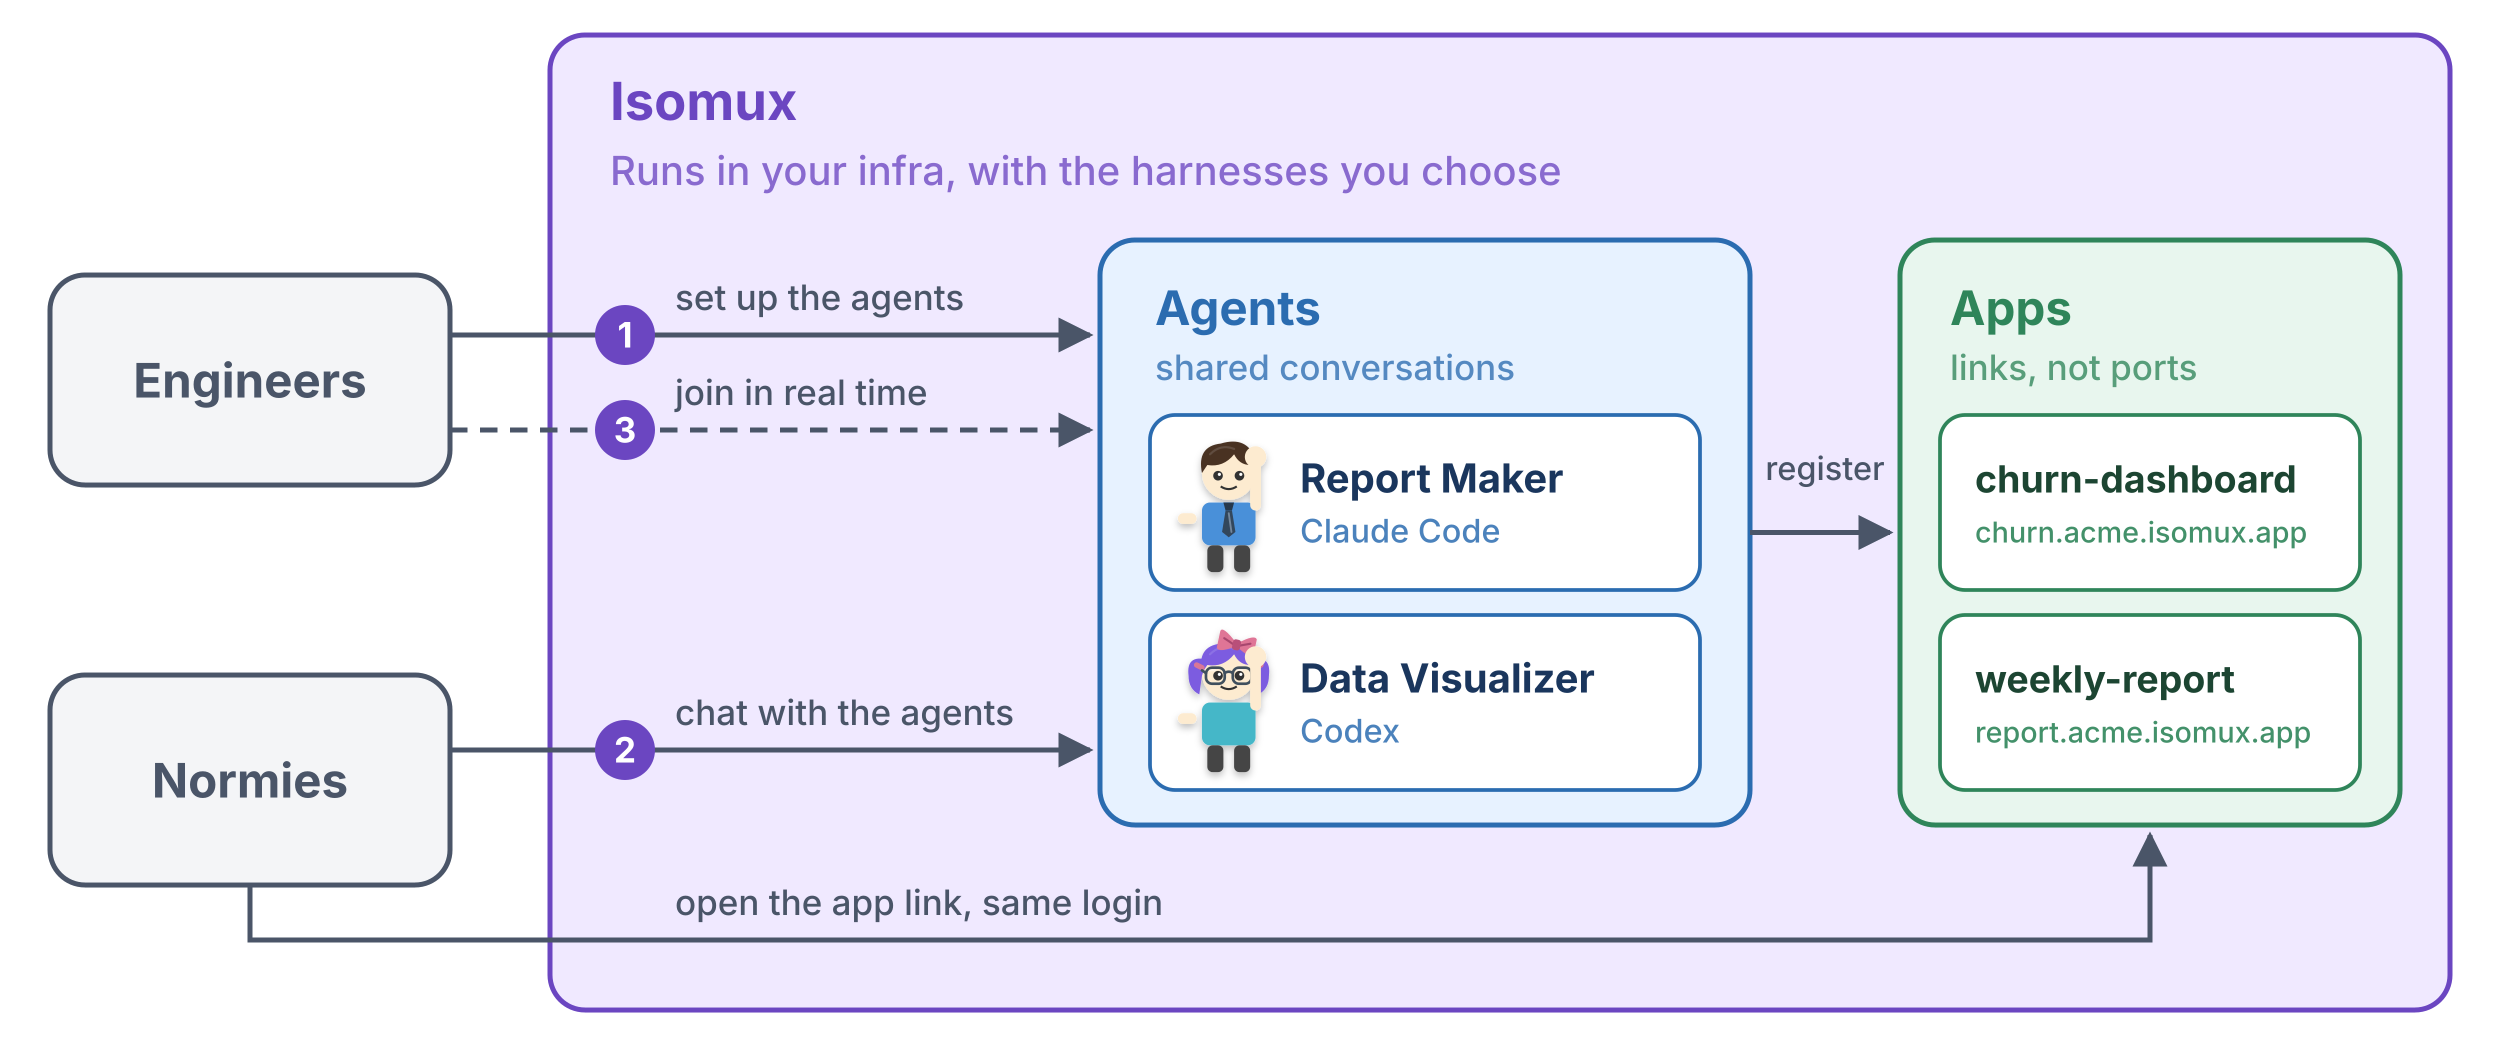
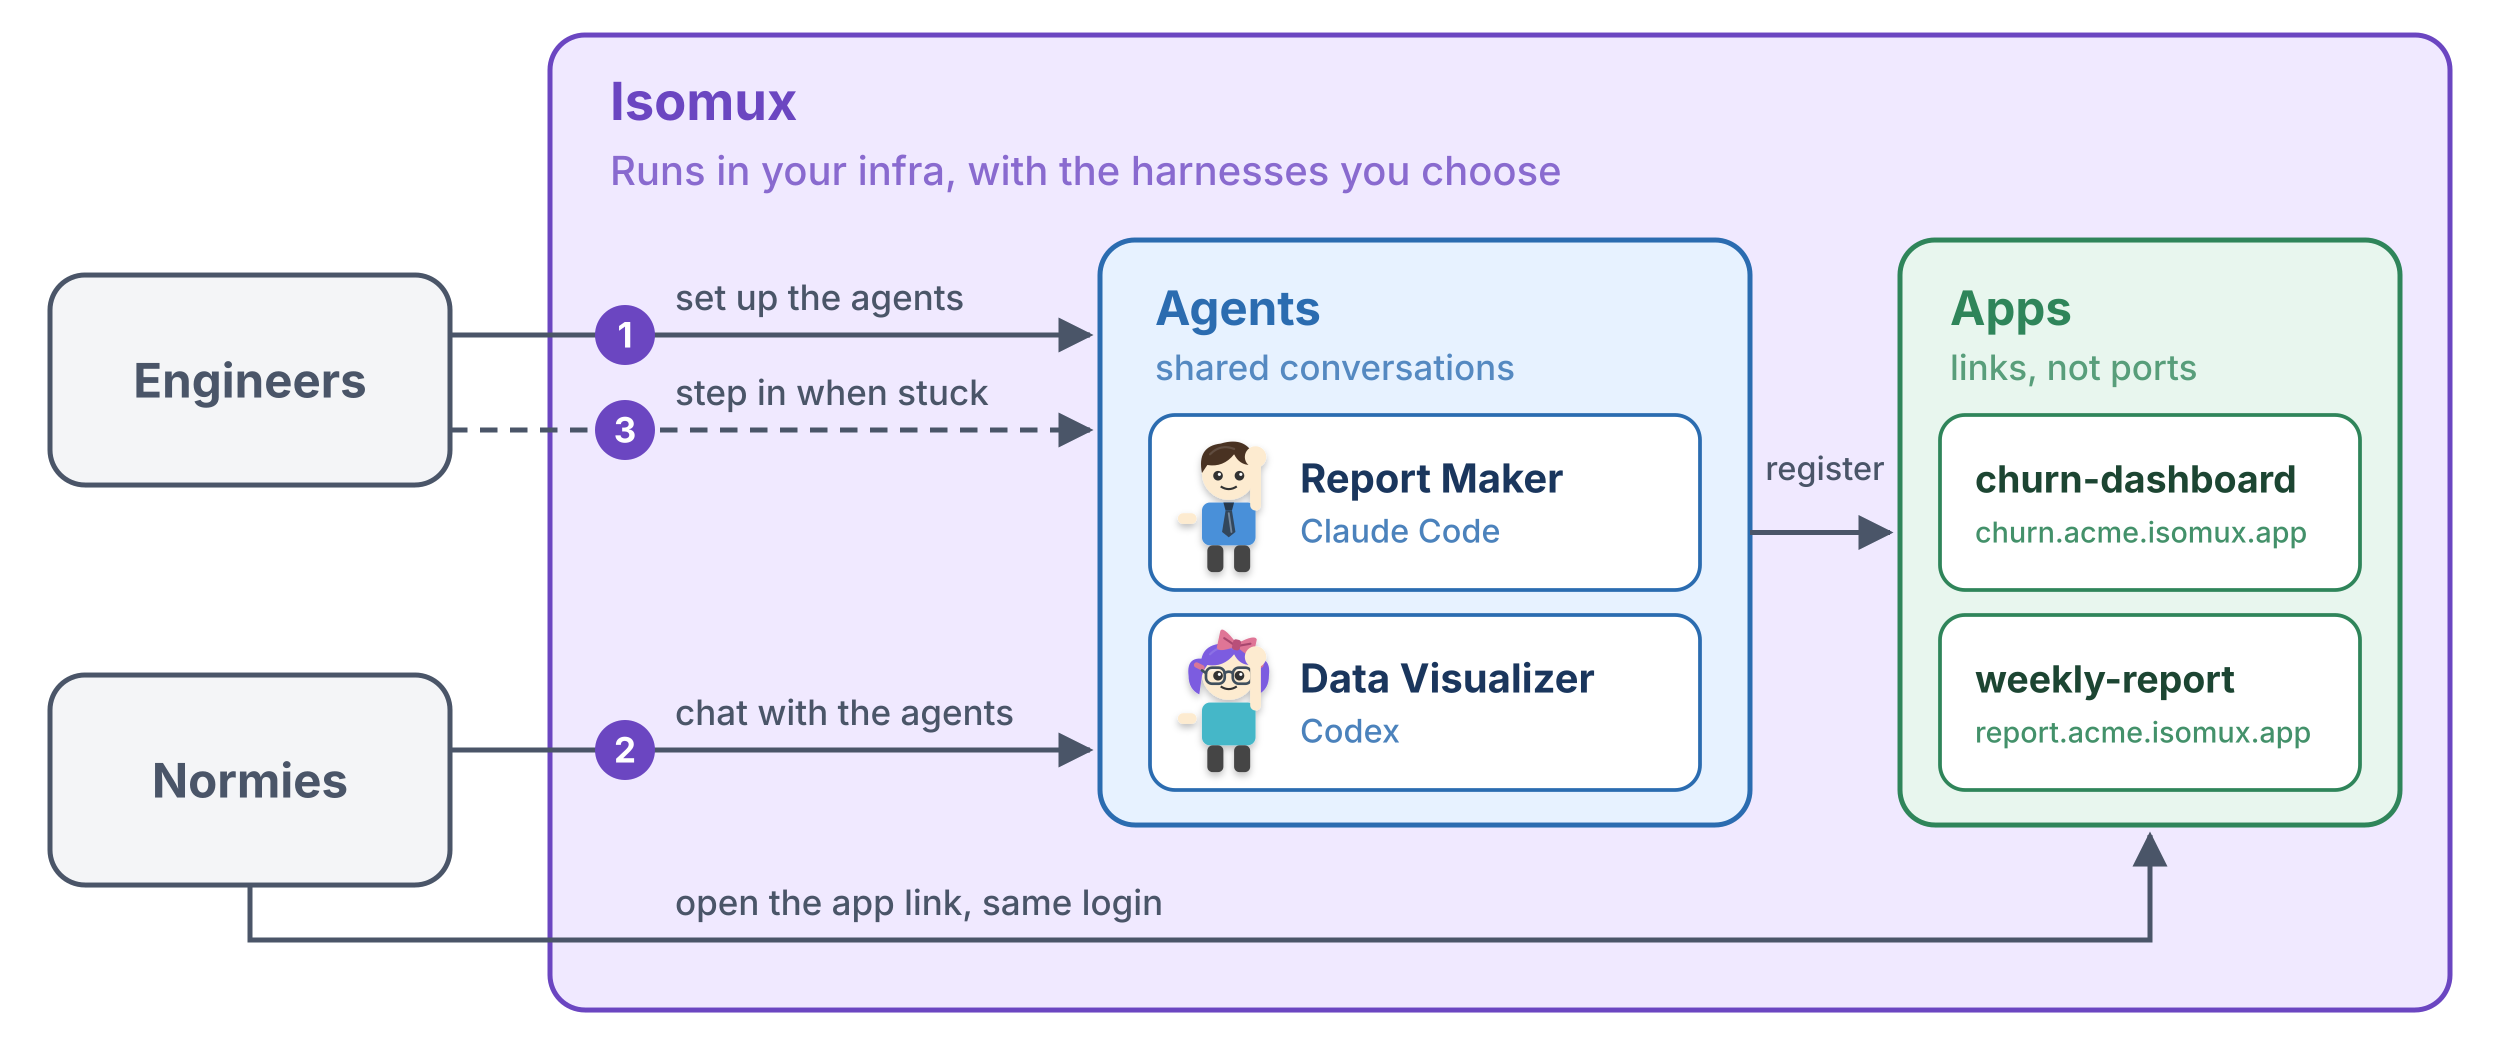
<svg xmlns="http://www.w3.org/2000/svg" viewBox="0 0 1000 420" font-family="Inter, -apple-system, 'Segoe UI', Helvetica, Arial, sans-serif">
  <defs>
    <marker id="arrow" viewBox="0 0 10 10" refX="9" refY="5" markerWidth="7" markerHeight="7" orient="auto-start-reverse">
      <path d="M 0 0 L 10 5 L 0 10 z" fill="#4a5568" />
    </marker>
  </defs>
  <rect x="0" y="0" width="1000" height="420" fill="#ffffff" />
  <rect x="220" y="14" width="760" height="390" rx="14" fill="#f0e9ff" stroke="#6b46c1" stroke-width="2" />
  <text x="244" y="48" font-size="21" font-weight="700" fill="#6b46c1" text-anchor="start">Isomux</text>
  <text x="244" y="74" font-size="16" font-weight="500" fill="#6b46c1" text-anchor="start" opacity="0.78">Runs in your infra, with the harnesses you choose</text>
  <rect x="20" y="110" width="160" height="84" rx="14" fill="#f4f5f7" stroke="#4a5568" stroke-width="2" />
  <text x="100" y="159" font-size="19" font-weight="700" fill="#4a5568" text-anchor="middle">Engineers</text>
  <rect x="20" y="270" width="160" height="84" rx="14" fill="#f4f5f7" stroke="#4a5568" stroke-width="2" />
  <text x="100" y="319" font-size="19" font-weight="700" fill="#4a5568" text-anchor="middle">Normies</text>
  <rect x="440" y="96" width="260" height="234" rx="14" fill="#e7f2ff" stroke="#2b6cb0" stroke-width="2" />
  <text x="462" y="130" font-size="19" font-weight="700" fill="#2b6cb0" text-anchor="start">Agents</text>
  <text x="462" y="152" font-size="14" font-weight="500" fill="#2b6cb0" text-anchor="start" opacity="0.78">shared conversations</text>
  <rect x="460" y="166" width="220" height="70" rx="10" fill="#ffffff" stroke="#2b6cb0" stroke-width="1.5" />
  <svg x="470" y="171" width="43" height="60" viewBox="6 8 40 56" overflow="visible" style="filter:drop-shadow(0 1.5px 1.5px rgba(0,0,0,0.25))">
    <rect x="16" y="36" width="20" height="16" fill="#4A90D9" rx="3" />
    <ellipse cx="26" cy="25" rx="10" ry="10" fill="#FDEBD0" />
    <g transform="translate(26 25)" fill="#4A3222" stroke-linecap="round" stroke-width=".8">
      <path d="M-10 0 Q-12 -10 -3 -11 Q7 -14 10 -5 L10 0 L8 -3 Q4 -3 2 -7 Q-2 -2 -8 -3 Z" />
      <path d="M-7 -7 Q-3 -11 2 -9" fill="none" stroke="white" stroke-opacity=".13" />
    </g>
    <g transform="translate(26 25)" stroke-linecap="round" stroke-linejoin="round">
      <path d="M-1.2 14 L-2.5 22 L0 24 L2.5 22 L1.2 14 Z" fill="#33465c" />
      <path d="M0 15 L1 22" stroke="#73879c" stroke-width=".7" />
      <path d="M-2 11 H2 L1.2 14 H-1.2 Z" fill="#26384b" />
    </g>
    <circle cx="22" cy="26" r="1.8" fill="#333" />
    <circle cx="30" cy="26" r="1.8" fill="#333" />
    <circle cx="22.5" cy="25.5" r="0.6" fill="white" />
    <circle cx="30.5" cy="25.5" r="0.6" fill="white" />
    <path d="M23 30 Q26 32 29 30" stroke="#333" fill="none" stroke-width="0.8" />
    <rect x="7" y="40" width="7" height="4" fill="#FDEBD0" rx="2" />
    <g>
      <rect x="34" y="20" width="4" height="19" fill="#FDEBD0" rx="2" />
      <circle cx="36" cy="19" r="4" fill="#FDEBD0" />
      <animateTransform attributeName="transform" type="rotate" values="-15 36 39;15 36 39;-15 36 39" dur="0.9s" repeatCount="indefinite" />
    </g>
    <rect x="18" y="52" width="6" height="10" fill="#444" rx="2" />
    <rect x="28" y="52" width="6" height="10" fill="#444" rx="2" />
  </svg>
  <text x="520" y="197" font-size="16" font-weight="700" fill="#1a365d" text-anchor="start">Report Maker</text>
  <text x="520" y="217" font-size="13" font-weight="500" fill="#2b6cb0" text-anchor="start" opacity="0.85">Claude Code</text>
  <rect x="460" y="246" width="220" height="70" rx="10" fill="#ffffff" stroke="#2b6cb0" stroke-width="1.5" />
  <svg x="470" y="251" width="43" height="60" viewBox="6 8 40 56" overflow="visible" style="filter:drop-shadow(0 1.5px 1.5px rgba(0,0,0,0.25))">
    <rect x="16" y="36" width="20" height="16" fill="#45B7C8" rx="3" />
    <ellipse cx="26" cy="25" rx="10" ry="10" fill="#FDEBD0" />
    <g transform="translate(26 25)" fill="#7B5CE0" stroke-linecap="round" stroke-width=".8">
      <path d="M-8 -5 Q-16 -7 -15 1 Q-15 6 -11 8 L-10 1 Z M8 -5 Q16 -7 15 1 Q15 6 11 8 L10 1 Z" />
      <path d="M-10 0 Q-12 -10 -3 -11 Q7 -14 10 -5 L10 0 L8 -3 Q4 -3 2 -7 Q-2 -2 -8 -3 Z" />
      <path d="M-12 -3 L-10 -2 M10 -2 L12 -3" stroke="#da7796" stroke-width="2" />
      <path d="M-7 -7 Q-3 -11 2 -9" fill="none" stroke="white" stroke-opacity=".13" />
    </g>
    <g transform="translate(26 25)" stroke-width=".8" stroke-linejoin="round" stroke-linecap="round">
      <g transform="translate(3 -11) rotate(12)">
        <path d="M0 0 Q-7 -6 -7 -3 L-7 3 Q-6 5 0 1 Q7 5 7 3 V-3 Q6 -5 0 0 Z" fill="#df7596" />
        <path d="M-5 -1 L0 1 L5 -1" fill="none" stroke="#a8466e" />
        <rect x="-1.5" y="-1.5" width="3" height="4" rx="1" fill="#b94f79" />
      </g>
    </g>
    <g transform="translate(26 25)" stroke-linecap="round" stroke-linejoin="round">
      <g fill="none" stroke="#40505d" stroke-width="1">
        <rect x="-8.5" y="-2" width="7" height="6" rx="2.3" />
        <rect x="1.5" y="-2" width="7" height="6" rx="2.3" />
        <path d="M-1.5 0 Q0 -1 1.5 0 M-10 -1 L-8.5 0 M8.5 0 L10 -1" />
        <path d="M-7 -1 H-5 M3 -1 H5" stroke="white" stroke-opacity=".5" stroke-width=".7" />
      </g>
    </g>
    <circle cx="22" cy="26" r="1.8" fill="#333" />
    <circle cx="30" cy="26" r="1.8" fill="#333" />
    <circle cx="22.5" cy="25.5" r="0.6" fill="white" />
    <circle cx="30.5" cy="25.5" r="0.6" fill="white" />
    <path d="M23 30 Q26 32 29 30" stroke="#333" fill="none" stroke-width="0.8" />
    <rect x="7" y="40" width="7" height="4" fill="#FDEBD0" rx="2" />
    <g>
      <rect x="34" y="20" width="4" height="19" fill="#FDEBD0" rx="2" />
      <circle cx="36" cy="19" r="4" fill="#FDEBD0" />
      <animateTransform attributeName="transform" type="rotate" values="-15 36 39;15 36 39;-15 36 39" dur="0.9s" repeatCount="indefinite" />
    </g>
    <rect x="18" y="52" width="6" height="10" fill="#444" rx="2" />
    <rect x="28" y="52" width="6" height="10" fill="#444" rx="2" />
  </svg>
  <text x="520" y="277" font-size="16" font-weight="700" fill="#1a365d" text-anchor="start">Data Visualizer</text>
  <text x="520" y="297" font-size="13" font-weight="500" fill="#2b6cb0" text-anchor="start" opacity="0.85">Codex</text>
  <rect x="760" y="96" width="200" height="234" rx="14" fill="#e8f6ee" stroke="#2f855a" stroke-width="2" />
  <text x="780" y="130" font-size="19" font-weight="700" fill="#2f855a" text-anchor="start">Apps</text>
  <text x="780" y="152" font-size="14" font-weight="500" fill="#2f855a" text-anchor="start" opacity="0.78">links, not ports</text>
  <rect x="776" y="166" width="168" height="70" rx="10" fill="#ffffff" stroke="#2f855a" stroke-width="1.5" />
  <text x="790" y="197" font-size="15" font-weight="700" fill="#1c4532" text-anchor="start">churn-dashboard</text>
  <text x="790" y="217" font-size="11.5" font-weight="500" fill="#2f855a" text-anchor="start" opacity="0.9">churn.acme.isomux.app</text>
  <rect x="776" y="246" width="168" height="70" rx="10" fill="#ffffff" stroke="#2f855a" stroke-width="1.5" />
  <text x="790" y="277" font-size="15" font-weight="700" fill="#1c4532" text-anchor="start">weekly-report</text>
  <text x="790" y="297" font-size="11.5" font-weight="500" fill="#2f855a" text-anchor="start" opacity="0.9">report.acme.isomux.app</text>
  <path d="M 180 134 L 436 134" fill="none" stroke="#4a5568" stroke-width="2" marker-end="url(#arrow)" />
  <circle cx="250" cy="134" r="12" fill="#6b46c1" />
  <text x="250" y="139" font-size="14" font-weight="700" fill="#ffffff" text-anchor="middle">1</text>
  <text x="270" y="124" font-size="14" font-weight="500" fill="#4a5568" text-anchor="start">set up the agents</text>
  <path d="M 180 172 L 436 172" fill="none" stroke="#4a5568" stroke-width="2" stroke-dasharray="7 5" marker-end="url(#arrow)" />
  <circle cx="250" cy="172" r="12" fill="#6b46c1" />
  <text x="250" y="177" font-size="14" font-weight="700" fill="#ffffff" text-anchor="middle">3</text>
-   <text x="270" y="162" font-size="14" font-weight="500" fill="#4a5568" text-anchor="start">join in real time</text>
+   <text x="270" y="162" font-size="14" font-weight="500" fill="#4a5568" text-anchor="start">step in when stuck</text>
  <path d="M 180 300 L 436 300" fill="none" stroke="#4a5568" stroke-width="2" marker-end="url(#arrow)" />
  <circle cx="250" cy="300" r="12" fill="#6b46c1" />
  <text x="250" y="305" font-size="14" font-weight="700" fill="#ffffff" text-anchor="middle">2</text>
  <text x="270" y="290" font-size="14" font-weight="500" fill="#4a5568" text-anchor="start">chat with the agents</text>
  <path d="M 700 213 L 756 213" fill="none" stroke="#4a5568" stroke-width="2" marker-end="url(#arrow)" />
  <text x="730" y="192" font-size="13" font-weight="500" fill="#4a5568" text-anchor="middle">register</text>
  <path d="M 100 354 L 100 376 L 860 376 L 860 334" fill="none" stroke="#4a5568" stroke-width="2" marker-end="url(#arrow)" />
  <text x="270" y="366" font-size="14" font-weight="500" fill="#4a5568" text-anchor="start">open the app link, same login</text>
</svg>
